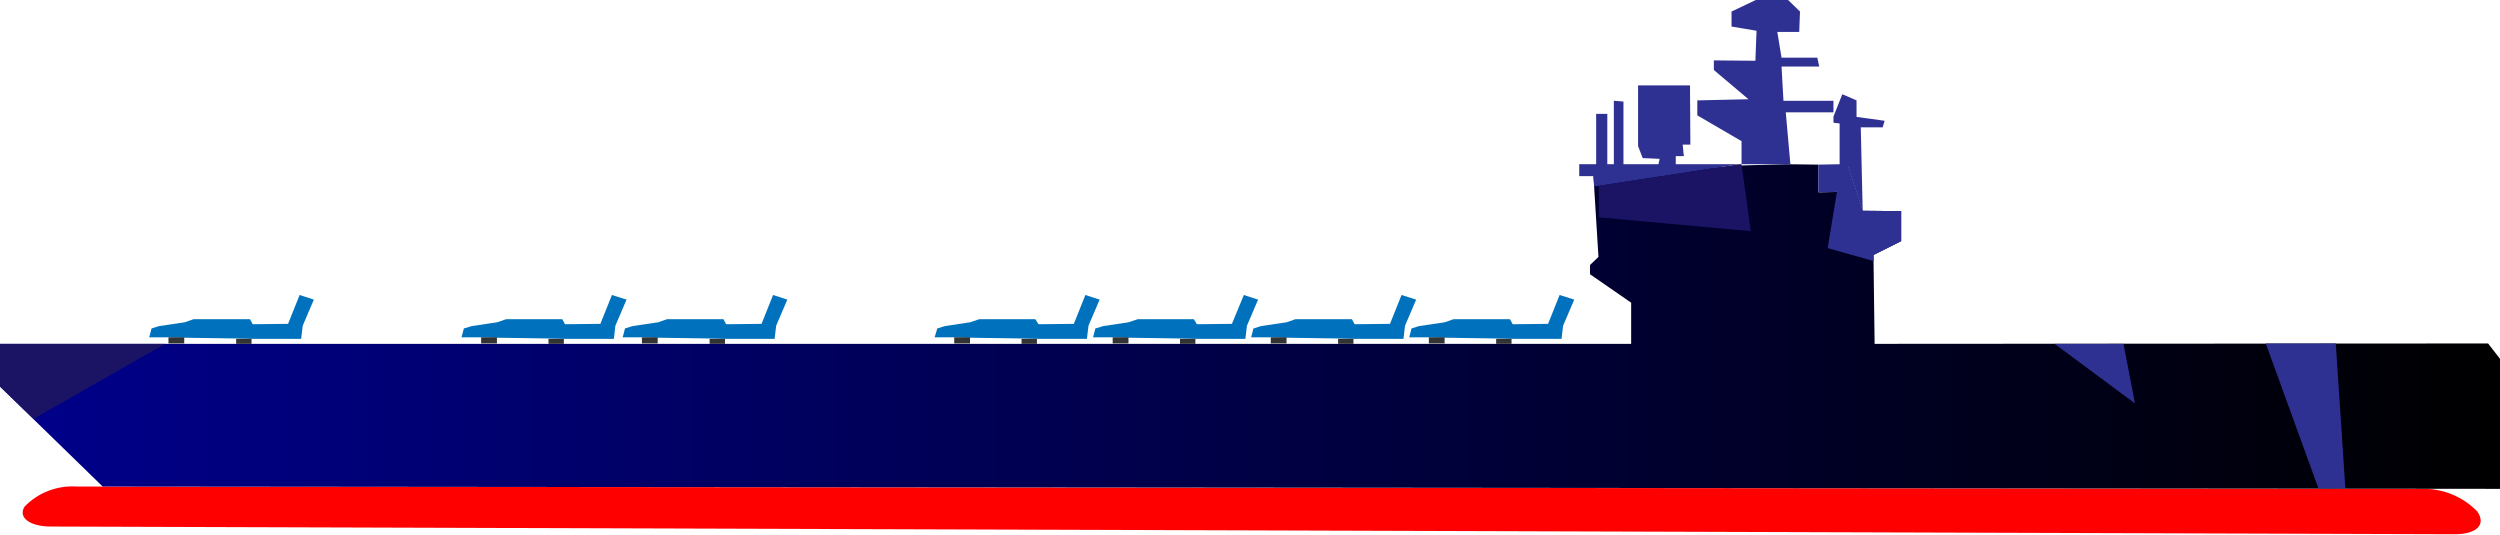
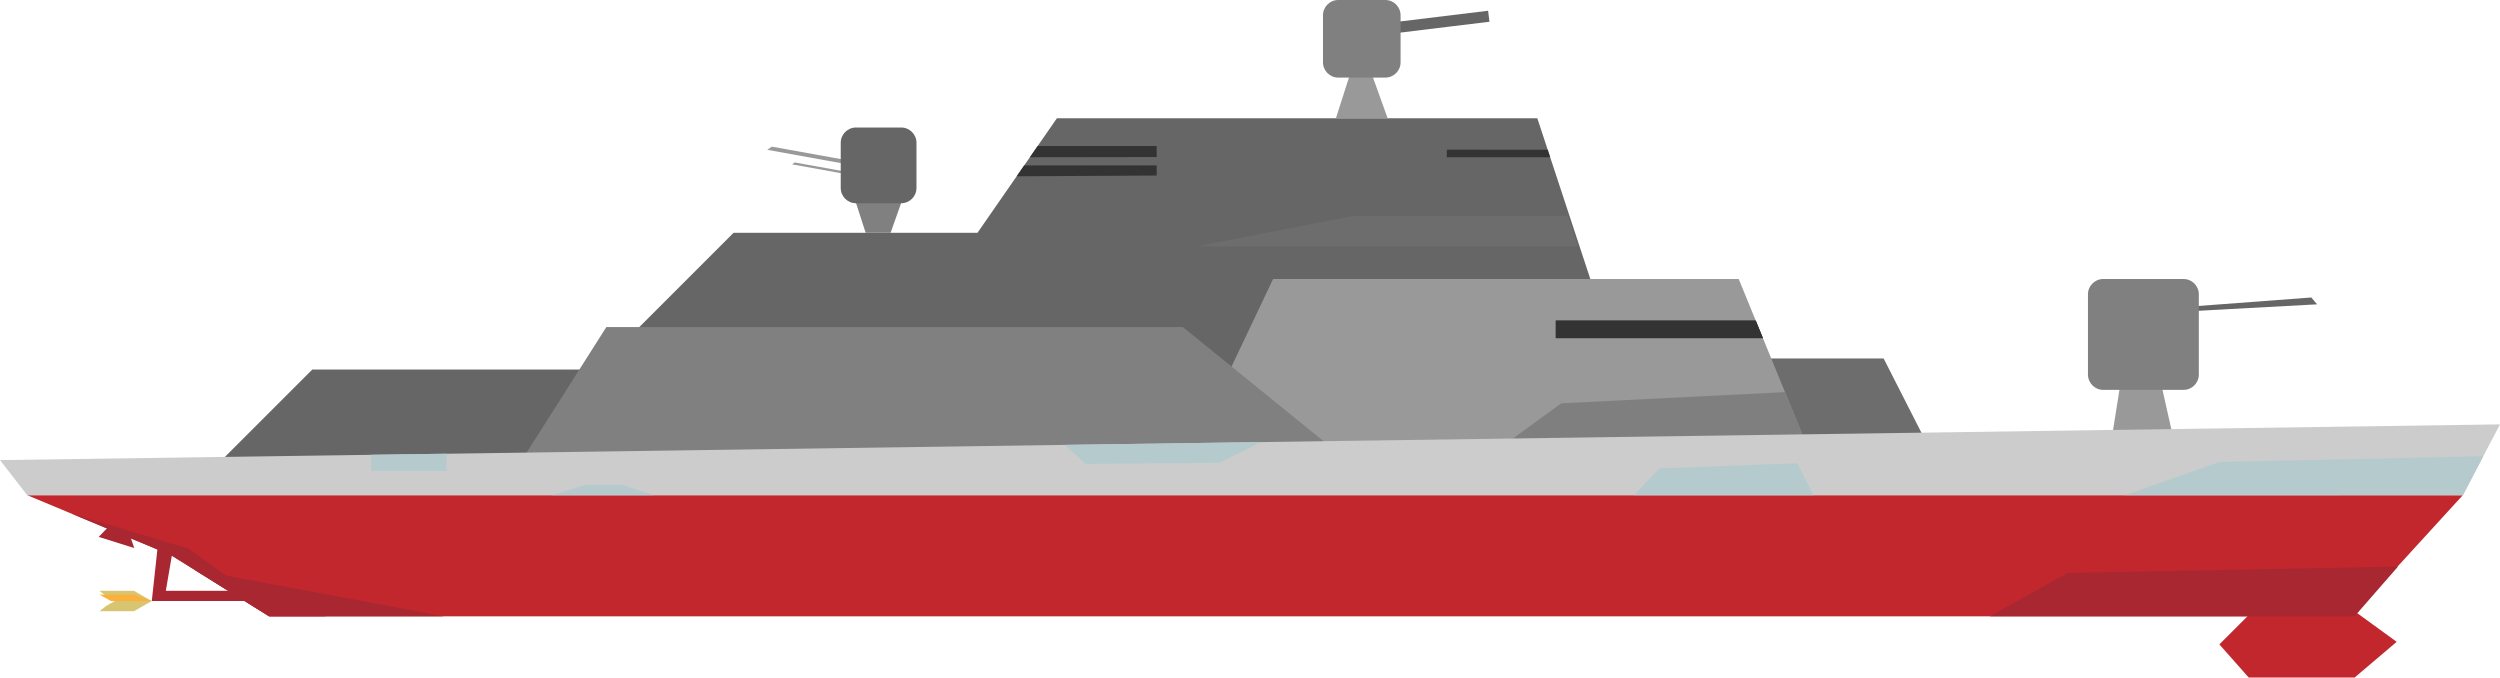
- <svg xmlns="http://www.w3.org/2000/svg" id="Слой_1" data-name="Слой 1" viewBox="0 0 65 13.89">
+ <svg xmlns="http://www.w3.org/2000/svg" id="Слой_1" data-name="Слой 1" viewBox="0 0 1960 531.2">
  <defs>
    <style>
-             .cls-1{fill:red;}.cls-2{fill:url(#Безымянный_градиент_14);}.cls-3{fill:#0071bc;}.cls-4{fill:#333;}.cls-5{fill:#2e3192;}.cls-6{fill:#1b1464;}
+             .cls-1{fill:#666;}.cls-2{fill:#6d6d6d;}.cls-3{fill:#999;}.cls-4{fill:gray;}.cls-5{fill:#c1272d;}.cls-6{fill:#333;}.cls-7{fill:#a82731;}.cls-8{fill:#d8c571;}.cls-9{fill:#fbb03b;}.cls-10{fill:#7f7f7f;}.cls-11{fill:#ccc;}.cls-12{fill:#b4cacc;}
        </style>
-     <linearGradient id="Безымянный_градиент_14" y1="8.49" x2="65" y2="8.49" gradientUnits="userSpaceOnUse">
-       <stop offset="0" stop-color="#00008b" />
-       <stop offset="1" />
-     </linearGradient>
  </defs>
-   <path class="cls-1" d="M1.32,24.85c-.55,0-.86-.24-.68-.52A1.73,1.73,0,0,1,2,23.81l61,.06a1.93,1.93,0,0,1,1.41.59c.23.33,0,.59-.59.59Z" transform="translate(0 -11.16)" />
-   <polygon class="cls-2" points="0 10.05 0 8.94 4.38 8.94 42.41 8.94 42.41 7.87 41.34 7.13 41.34 6.89 41.56 6.68 41.43 4.58 45.34 4.3 46.44 4.27 47.28 4.28 47.28 5 47.83 4.99 48.04 4.31 48.43 5.48 49.43 5.49 49.43 6.27 48.71 6.63 48.74 8.94 64.69 8.93 65 9.33 65 12.71 2.67 12.65 0.04 10.09 0 10.05" />
-   <polygon class="cls-3" points="4.38 8.77 3.88 8.77 3.94 8.54 4.13 8.48 4.8 8.38 5.03 8.3 6.5 8.3 6.57 8.43 7.49 8.42 7.79 7.67 8.16 7.79 7.87 8.47 7.83 8.81 6.54 8.81 6.11 8.8 4.74 8.78 4.38 8.77" />
-   <rect class="cls-4" x="4.38" y="8.77" width="0.41" height="0.16" />
-   <rect class="cls-4" x="6.14" y="8.81" width="0.4" height="0.13" />
-   <polygon class="cls-3" points="12.51 8.77 12 8.77 12.06 8.54 12.26 8.48 12.92 8.38 13.16 8.3 14.62 8.3 14.69 8.43 15.61 8.42 15.91 7.67 16.29 7.79 16 8.47 15.96 8.81 14.67 8.81 14.24 8.8 12.87 8.78 12.51 8.77" />
-   <rect class="cls-4" x="12.51" y="8.77" width="0.41" height="0.16" />
-   <rect class="cls-4" x="14.26" y="8.81" width="0.4" height="0.13" />
-   <polygon class="cls-3" points="16.7 8.77 16.19 8.77 16.25 8.54 16.44 8.48 17.11 8.38 17.34 8.3 18.81 8.3 18.88 8.43 19.8 8.42 20.1 7.67 20.47 7.79 20.18 8.47 20.14 8.81 18.85 8.81 18.42 8.8 17.05 8.78 16.7 8.77" />
-   <rect class="cls-4" x="16.69" y="8.77" width="0.41" height="0.16" />
-   <rect class="cls-4" x="18.45" y="8.81" width="0.4" height="0.13" />
-   <polygon class="cls-3" points="24.81 8.77 24.3 8.77 24.37 8.54 24.56 8.48 25.22 8.38 25.46 8.3 26.92 8.3 27 8.43 27.92 8.42 28.22 7.67 28.59 7.79 28.3 8.47 28.26 8.81 26.97 8.81 26.54 8.8 25.17 8.78 24.81 8.77" />
-   <rect class="cls-4" x="24.81" y="8.77" width="0.41" height="0.16" />
-   <rect class="cls-4" x="26.56" y="8.81" width="0.4" height="0.13" />
-   <polygon class="cls-3" points="28.93 8.77 28.42 8.77 28.48 8.54 28.68 8.48 29.34 8.38 29.58 8.3 31.04 8.3 31.12 8.43 32.03 8.42 32.34 7.67 32.71 7.79 32.42 8.47 32.38 8.81 31.09 8.81 30.66 8.8 29.29 8.78 28.93 8.77" />
-   <rect class="cls-4" x="28.93" y="8.77" width="0.41" height="0.16" />
-   <rect class="cls-4" x="30.68" y="8.81" width="0.4" height="0.13" />
-   <polygon class="cls-3" points="33.04 8.77 32.53 8.77 32.59 8.54 32.78 8.48 33.45 8.38 33.68 8.3 35.15 8.3 35.22 8.43 36.14 8.42 36.44 7.67 36.82 7.79 36.53 8.47 36.49 8.81 35.19 8.81 34.77 8.8 33.39 8.78 33.04 8.77" />
-   <rect class="cls-4" x="33.04" y="8.77" width="0.41" height="0.16" />
-   <rect class="cls-4" x="34.79" y="8.81" width="0.4" height="0.13" />
-   <polygon class="cls-3" points="37.15 8.77 36.64 8.77 36.7 8.54 36.89 8.48 37.56 8.38 37.79 8.3 39.26 8.3 39.33 8.43 40.25 8.42 40.55 7.67 40.93 7.79 40.64 8.47 40.6 8.81 39.3 8.81 38.88 8.8 37.5 8.78 37.15 8.77" />
-   <rect class="cls-4" x="37.15" y="8.77" width="0.41" height="0.16" />
-   <rect class="cls-4" x="38.9" y="8.81" width="0.4" height="0.13" />
-   <polygon class="cls-5" points="47.9 2.45 48.27 2.61 48.27 3.04 49 3.14 48.95 3.31 48.38 3.31 48.43 5.48 48.04 4.31 47.83 4.99 47.83 3.21 47.67 3.19 47.67 3.03 47.9 2.45" />
-   <polygon class="cls-5" points="46.55 4.27 46.43 2.92 47.67 2.92 47.67 2.62 46.37 2.62 46.32 1.73 47.3 1.73 47.25 1.5 46.32 1.5 46.21 0.83 46.78 0.83 46.8 0.3 46.49 0 45.65 0 45.02 0.3 45.02 0.69 45.67 0.8 45.64 1.58 44.56 1.57 44.56 1.82 45.46 2.58 44.13 2.61 44.13 3 45.28 3.67 45.28 4.27 46.55 4.27" />
-   <polygon class="cls-5" points="45.21 4.27 43.57 4.27 43.57 4.06 43.78 4.06 43.75 3.76 43.95 3.76 43.94 2.22 42.59 2.22 42.59 3.8 42.71 4.11 43.15 4.13 43.12 4.27 42.21 4.27 42.21 2.64 41.96 2.62 41.96 4.27 41.79 4.27 41.79 2.96 41.5 2.96 41.5 4.27 41.06 4.27 41.06 4.58 41.43 4.58 41.45 4.85 45.21 4.27" />
-   <polygon class="cls-6" points="0.87 10.89 4.29 8.94 0 8.94 0 10.05 0.87 10.89" />
-   <polygon class="cls-6" points="41.57 4.83 45.21 4.27 45.28 4.27 45.52 6.01 41.57 5.65 41.57 4.83" />
-   <polygon class="cls-5" points="47.28 4.28 47.83 4.27 48.04 4.31 48.43 5.48 49.43 5.49 49.43 6.27 48.71 6.63 48.72 6.79 47.52 6.45 47.76 4.99 47.28 5 47.28 4.28" />
-   <polygon class="cls-5" points="53.42 8.94 55.21 8.94 55.51 10.49 53.42 8.94" />
-   <polygon class="cls-5" points="58.91 8.93 60.28 12.7 60.98 12.7 60.73 8.93 58.91 8.93" />
+   <polygon class="cls-1" points="1293.63 360.71 1205.26 92.71 828.62 92.71 766.33 182.53 575.11 182.53 467.91 289.73 244.82 289.73 171.66 362.88 1293.63 360.71" />
+   <polygon class="cls-1" points="1095.89 362.16 1073.44 282.48 795.3 282.48 754.74 362.16 1095.89 362.16" />
+   <polygon class="cls-2" points="1176.18 360.71 1198.63 281.04 1476.77 281.04 1517.33 360.71 1176.18 360.71" />
+   <polygon class="cls-3" points="1421.83 362.16 1363.16 218.74 998.11 218.74 930.02 362.16 1421.83 362.16" />
+   <polygon class="cls-4" points="407.3 363.61 475.38 256.41 927.36 256.41 1057.73 362.16 407.3 363.61" />
+   <polygon class="cls-3" points="1708.42 363.61 1693.45 296.97 1663.03 296.97 1652.41 363.61 1708.42 363.61" />
+   <polygon class="cls-1" points="1668.83 243.97 1812.06 233.23 1816.59 238.6 1674.86 246.27 1668.83 243.97" />
+   <rect class="cls-4" x="1654.95" y="846.55" width="86.92" height="86.92" rx="12" transform="translate(3378.83 1152.21) rotate(-180)" />
+   <polygon class="cls-3" points="1087.92 92.71 1074.88 56.5 1058.95 56.5 1047.36 92.71 1087.92 92.71" />
+   <rect class="cls-1" x="1084.19" y="642.29" width="101.4" height="8.69" transform="translate(-87.83 -485.91) rotate(-6.94)" />
+   <rect class="cls-4" x="1055.22" y="627.8" width="60.84" height="60.84" rx="12" transform="translate(2153.28 688.64) rotate(-180)" />
+   <polygon class="cls-4" points="698.24 182.53 706.93 157.9 670.72 157.9 678.68 182.53 698.24 182.53" />
+   <polygon class="cls-3" points="676.48 131 601.53 117.45 605.12 114.96 679.06 128.32 676.48 131" />
+   <polygon class="cls-3" points="665.71 136.94 620.95 128.85 623.1 127.36 667.25 135.34 665.71 136.94" />
+   <rect class="cls-1" x="677.13" y="727.76" width="59.39" height="59.39" rx="12" transform="translate(1395.65 887.11) rotate(-180)" />
+   <polyline class="cls-5" points="1844 483.2 211 483.2 134 435.2 21.32 388.23 1930.83 388.23" />
+   <polygon class="cls-6" points="1376.5 251.35 1219.75 251.35 1219.75 265.1 1382.13 265.1 1376.5 251.35" />
+   <polygon class="cls-6" points="1376.5 251.35 1219.75 251.35 1219.75 265.1 1382.13 265.1 1376.5 251.35" />
+   <polygon class="cls-6" points="1213.4 117.41 1215.34 123.28 1134.28 123.28 1134.28 117.34 1213.4 117.41" />
+   <polygon class="cls-6" points="807.42 123.28 906.84 123.13 906.84 114.44 813.55 114.44 807.42 123.28" />
+   <polygon class="cls-6" points="797.06 138.21 803 129.65 906.84 129.65 906.84 137.62 797.06 138.21" />
+   <polygon class="cls-7" points="235 471.2 119 471.2 124 425.2 136 428.2 130 463.2 235 463.2 235 471.2" />
+   <polygon class="cls-8" points="119 471.2 105 463.2 78 463.2 83 467.2 90 471.2 119 471.2" />
+   <polygon class="cls-8" points="119 471.2 105 479.2 78 479.2 83 475.2 90 471.2 119 471.2" />
+   <polygon class="cls-9" points="119 471.2 105 466.2 78 466.2 87 471.2 119 471.2" />
+   <polygon class="cls-7" points="255.83 483.2 211 476.2 148 430.2 56.43 402.87 123.39 430.78 134.83 435.72 211 483.2 255.83 483.2" />
+   <polygon class="cls-7" points="101.24 418.13 105.28 429.68 77.39 420.93 84.97 413.02 101.24 418.13" />
+   <polygon class="cls-5" points="1846 479.2 1879 503.2 1846 531.2 1763 531.2 1740 505.2 1766 479.2 1846 479.2" />
+   <polygon class="cls-7" points="1880 444.2 1621 449.2 1560 483.2 1846 483.2 1880 444.2" />
+   <polygon class="cls-7" points="348 483.2 152.49 446.72 211 483.2 348 483.2" />
+   <polygon class="cls-10" points="1399.44 307.43 1224 316.2 1176 351.2 1417.35 351.2 1399.44 307.43" />
+   <polygon class="cls-11" points="21.32 388.23 0 360.71 1960 332.71 1930.83 388.23 21.32 388.23" />
+   <polygon class="cls-2" points="1229.18 169.25 1061 169.25 938 193.2 1237.08 193.2 1229.18 169.25" />
+   <polygon class="cls-12" points="1946.89 357.67 1740 362.2 1666 388.23 1931 388.2 1946.89 357.67" />
+   <polygon class="cls-12" points="1421.83 388.23 1409 363.2 1301 367.2 1281 388.23 1421.83 388.23" />
+   <polygon class="cls-12" points="988.49 346.59 956 362.88 851 363.61 834.99 348.78 988.49 346.59" />
+   <polygon class="cls-12" points="512.5 388.23 488 380.2 459 380.2 432.5 388.23 512.5 388.23" />
+   <polygon class="cls-12" points="350.01 355.71 350 369.2 291 369.2 291 356.55 350.01 355.71" />
</svg>
